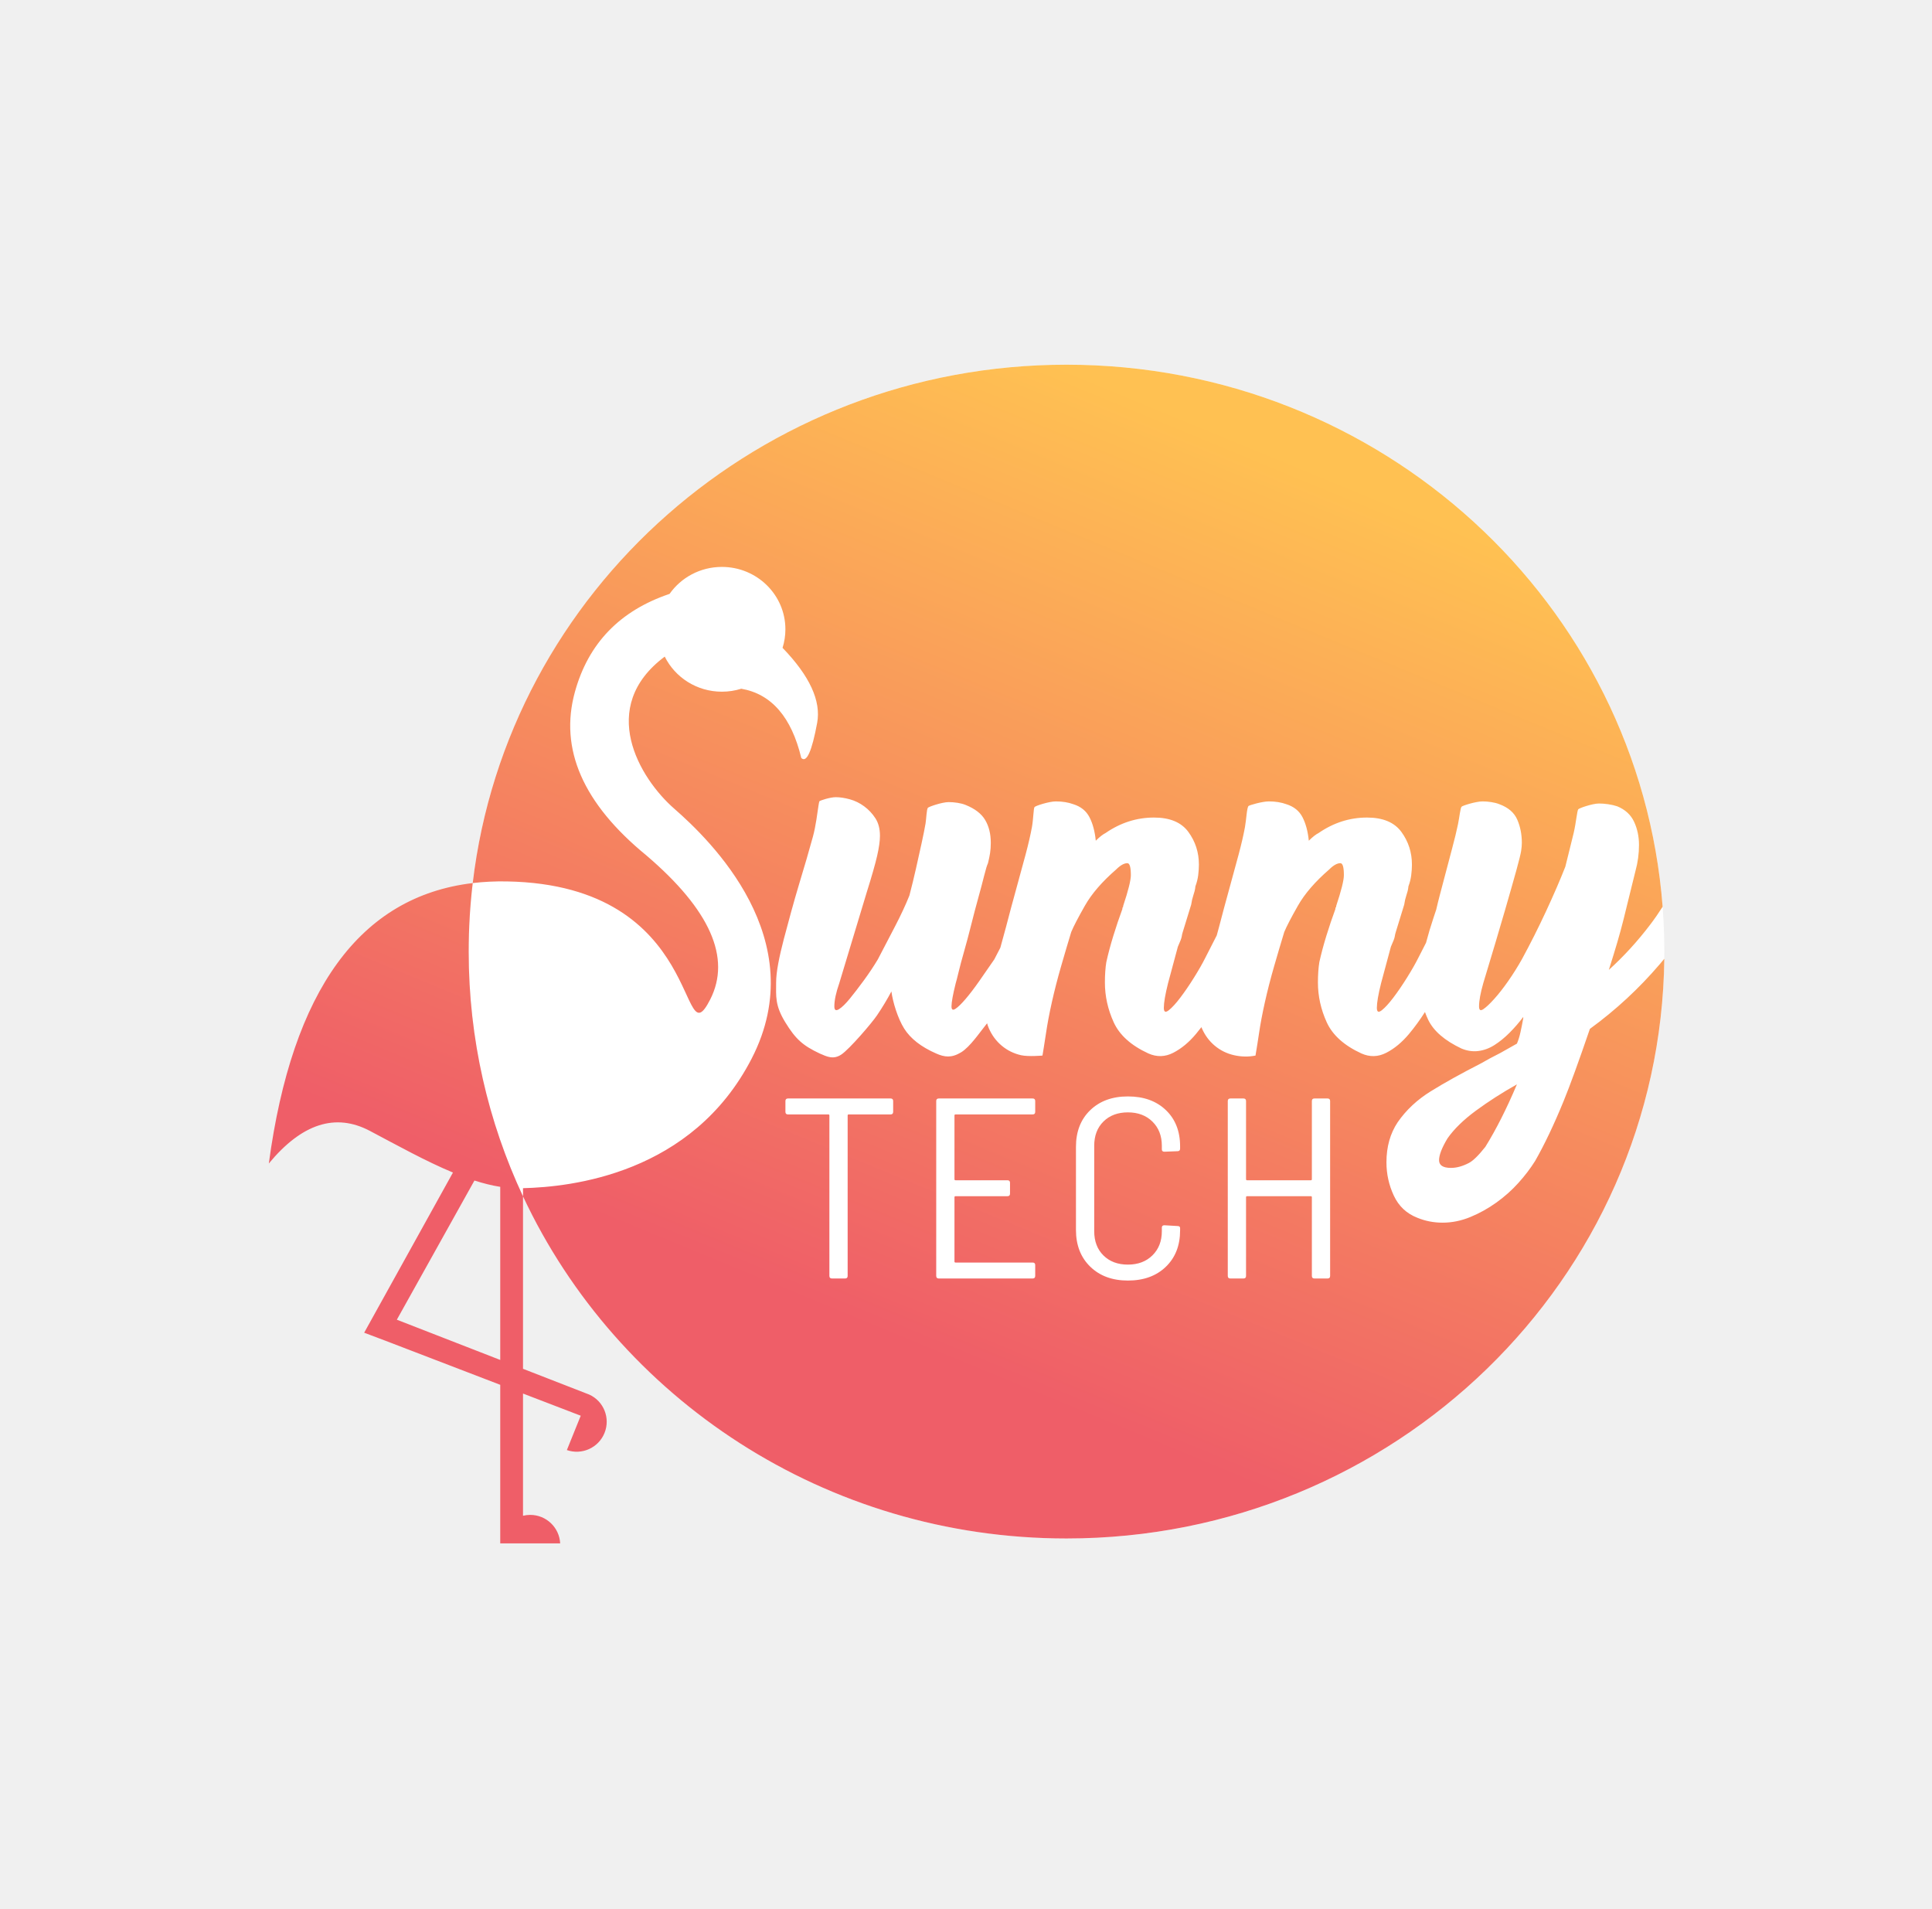
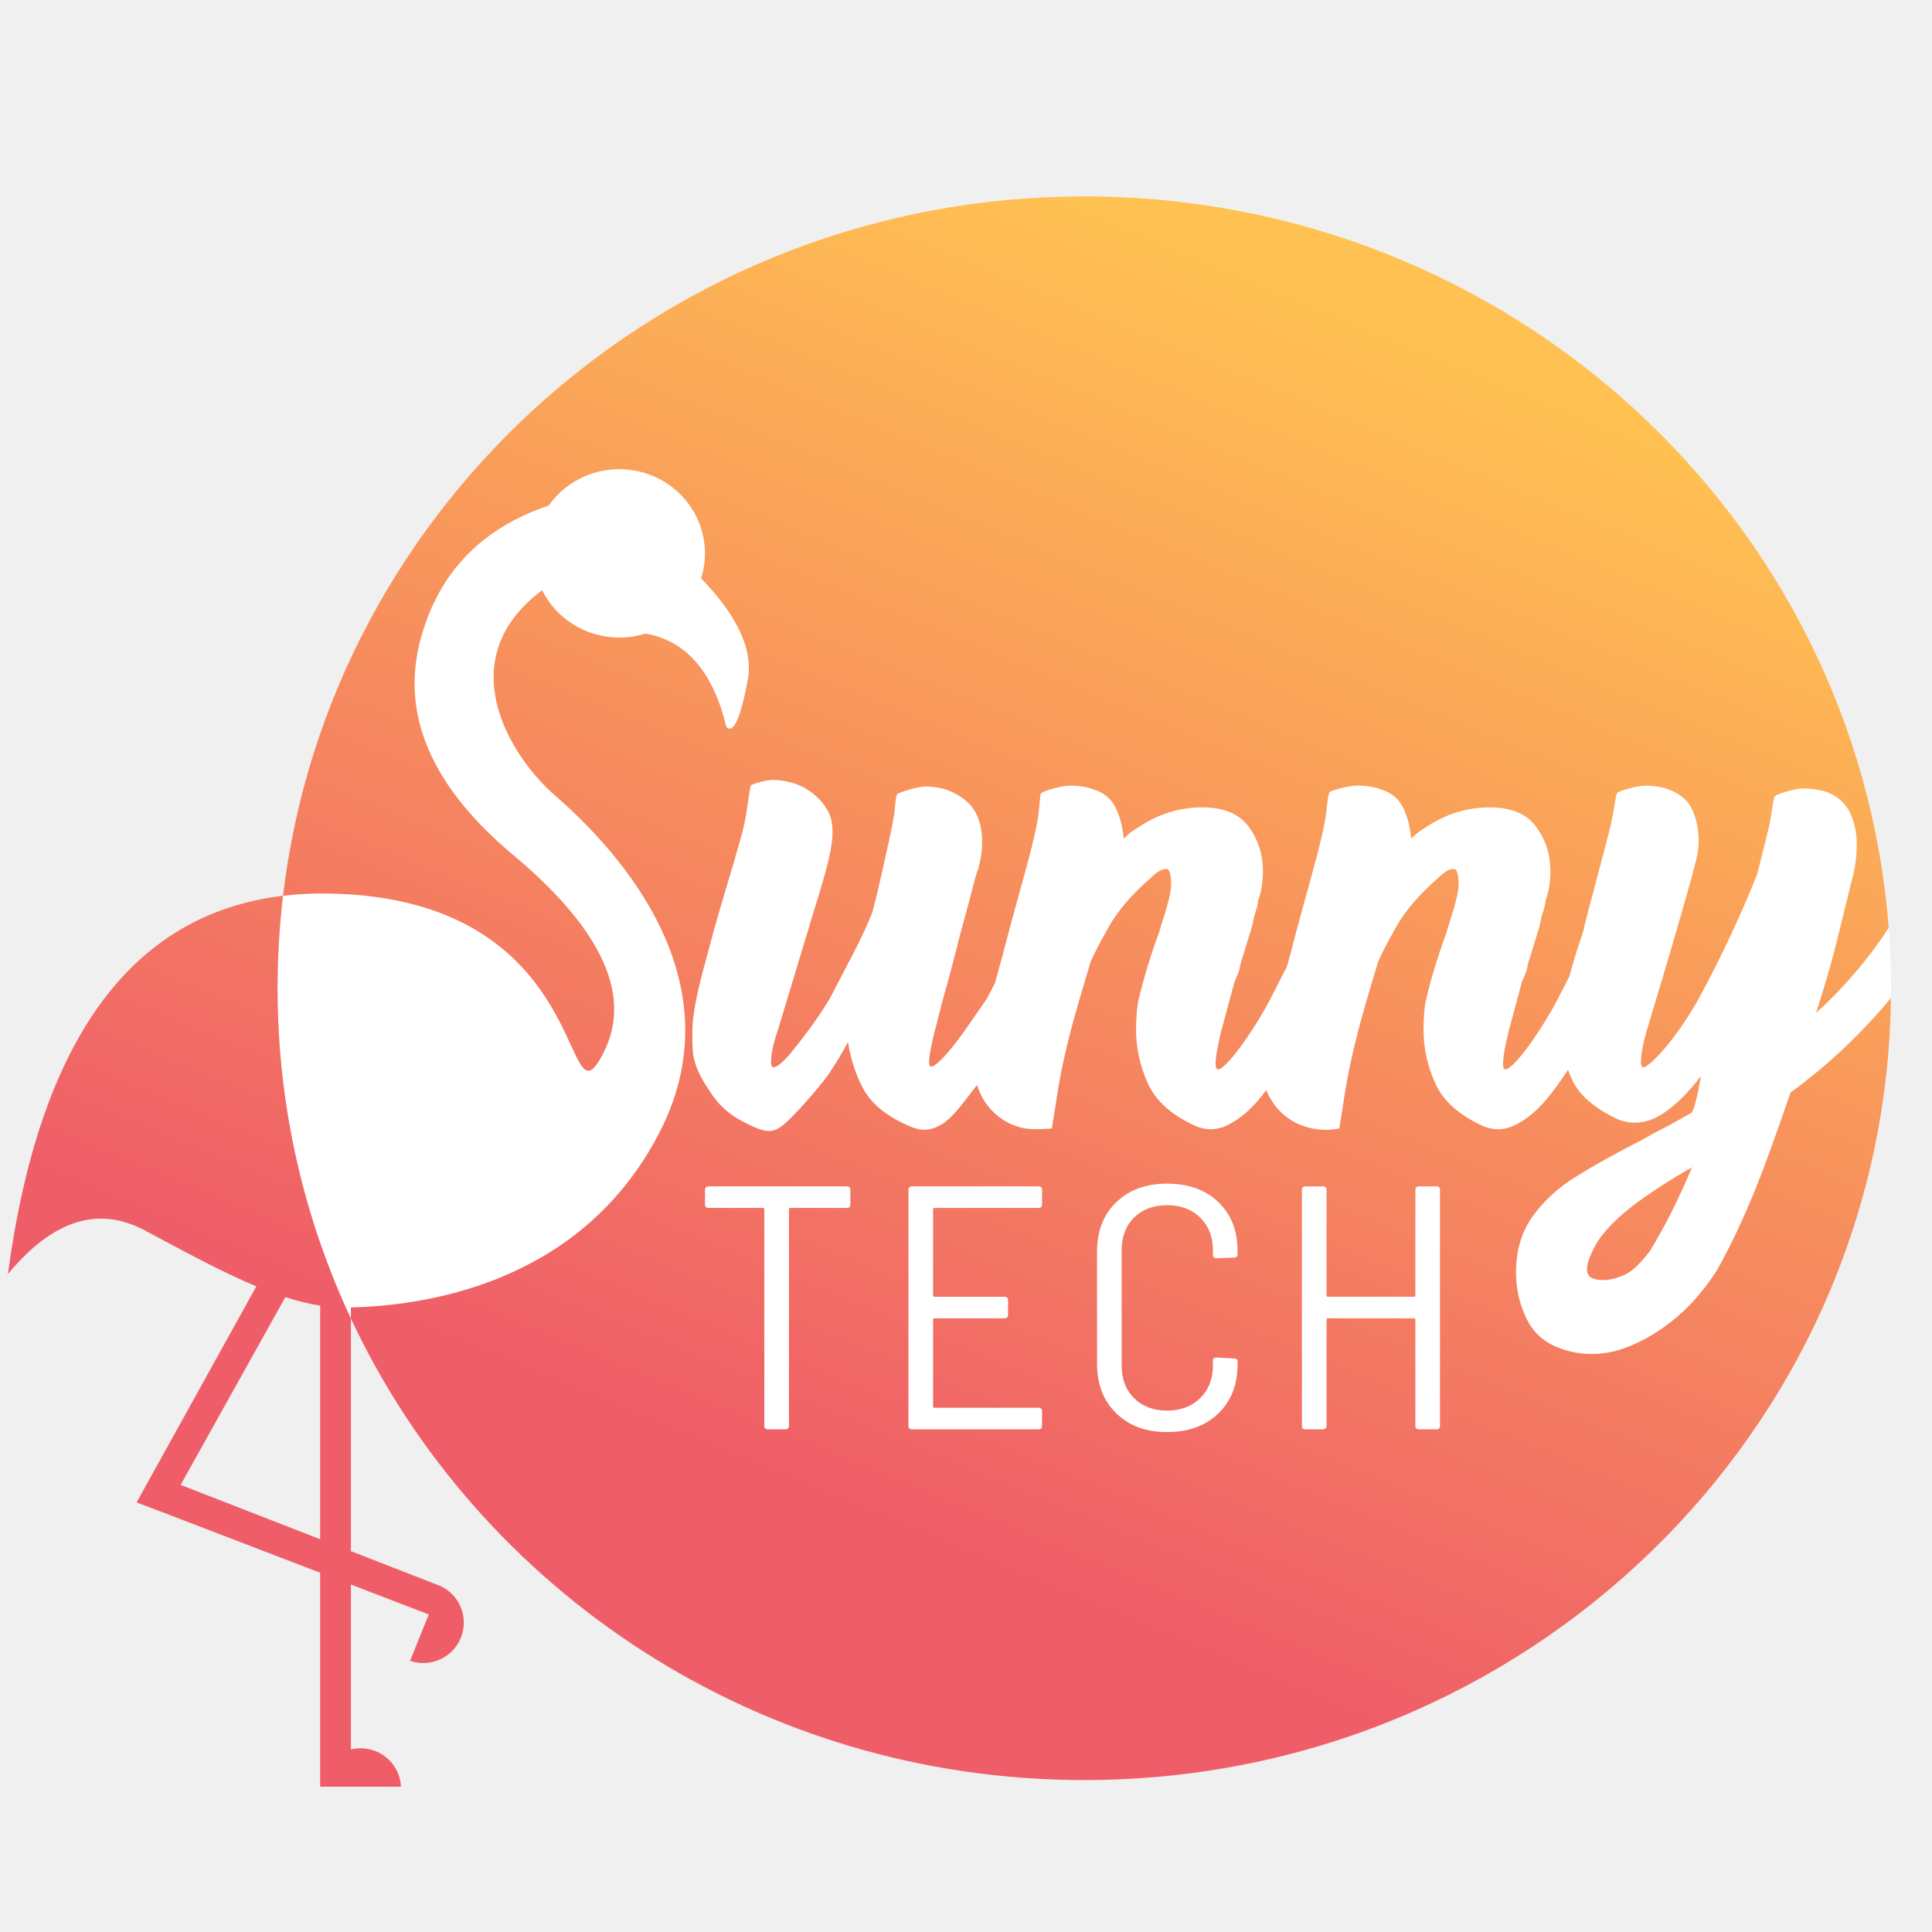
- <svg xmlns="http://www.w3.org/2000/svg" width="1653px" height="1633px" viewBox="0 0 1653 1633" version="1.1">
+ <svg xmlns="http://www.w3.org/2000/svg" width="400px" height="400px" viewBox="225 500 1225 600" version="1.1">
  <defs>
    <linearGradient x1="81.016%" y1="11.977%" x2="45.959%" y2="83.173%" id="linearGradient-1">
      <stop stop-color="#FFC152" offset="0%" />
      <stop stop-color="#EF5E68" offset="100%" />
    </linearGradient>
  </defs>
  <g id="Page-1" stroke="none" stroke-width="1" fill="none" fill-rule="evenodd">
    <g id="Color">
      <g id="Logo" transform="translate(230, 312)">
        <ellipse id="Oval-2" fill="#FFFFFF" cx="682.5" cy="502.088" rx="511.5" ry="502.088" />
        <path d="M990.097,494.547 C987.856,498.944 985.636,503.279 983.437,507.551 C981.037,512.356 977.835,517.963 973.834,524.37 C969.833,530.777 965.931,536.483 962.13,541.488 C958.329,546.494 955.027,550.098 952.226,552.3 C949.425,554.503 948.025,553.802 948.025,550.198 C948.025,545.793 949.225,538.786 951.626,529.175 L960.029,497.941 C962.03,493.536 963.13,490.633 963.33,489.231 C963.53,487.829 963.831,486.528 964.231,485.327 L971.433,461.901 C971.833,459.098 972.434,456.495 973.234,454.092 C974.034,451.69 974.834,449.087 975.034,446.284 C976.235,443.08 977.035,439.877 977.435,436.673 C977.835,433.47 978.036,430.466 978.036,427.663 C978.036,417.252 975.034,407.942 969.032,399.733 C963.03,391.524 953.227,387.419 939.622,387.419 C924.817,387.419 911.012,391.824 898.208,400.634 C895.807,401.835 893.006,404.037 889.805,407.241 C889.004,399.232 887.204,392.525 884.403,387.119 C881.602,381.713 877,378.009 870.598,376.007 C866.196,374.405 861.195,373.604 855.593,373.604 C849.991,373.604 839.081,376.799 838.265,377.512 C836.752,378.833 836.386,388.921 835.185,395.528 C833.985,402.135 832.184,409.944 829.783,418.954 C827.383,427.964 824.682,437.875 821.681,448.686 C818.68,459.498 815.779,470.31 812.978,481.122 C812.324,483.519 811.674,485.9 811.028,488.264 C807.698,494.829 804.413,501.258 801.173,507.551 C798.773,512.356 795.572,517.963 791.57,524.37 C787.569,530.777 783.667,536.483 779.866,541.488 C776.065,546.494 772.763,550.098 769.962,552.3 C767.162,554.503 765.761,553.802 765.761,550.198 C765.761,545.793 766.961,538.786 769.362,529.175 L777.765,497.941 C779.766,493.536 780.866,490.633 781.066,489.231 C781.266,487.829 781.567,486.528 781.967,485.327 L789.169,461.901 C789.569,459.098 790.17,456.495 790.97,454.092 C791.77,451.69 792.57,449.087 792.771,446.284 C793.971,443.08 794.771,439.877 795.171,436.673 C795.571,433.47 795.772,430.466 795.772,427.663 C795.772,417.252 792.771,407.942 786.768,399.733 C780.766,391.524 770.963,387.419 757.358,387.419 C742.553,387.419 728.748,391.824 715.944,400.634 C713.543,401.835 710.742,404.037 707.541,407.241 C706.74,399.232 704.94,392.525 702.139,387.119 C699.338,381.713 694.736,378.009 688.334,376.007 C683.932,374.405 678.931,373.604 673.329,373.604 C667.727,373.604 655.952,377.33 655.101,378.479 C654.248,379.631 654.122,388.921 652.921,395.528 C651.721,402.135 649.92,409.944 647.52,418.954 C645.119,427.964 642.418,437.875 639.417,448.686 C636.416,459.498 633.515,470.31 630.714,481.122 C629.083,487.107 627.472,492.99 625.882,498.769 C624.192,502.083 622.468,505.41 620.71,508.752 C616.309,515.16 612.007,521.366 607.806,527.373 C603.604,533.38 599.703,538.485 596.101,542.69 C592.5,546.894 589.599,549.697 587.398,551.099 C585.198,552.501 584.097,551.8 584.097,548.997 C584.097,545.393 585.298,538.786 587.699,529.175 C588.099,527.974 588.899,524.87 590.099,519.865 C591.3,514.859 592.9,508.853 594.901,501.845 C596.902,494.837 598.902,487.329 600.903,479.32 C602.904,471.311 604.905,463.703 606.905,456.495 C608.906,449.287 610.607,442.88 612.007,437.274 C613.408,431.668 614.508,428.064 615.308,426.462 C616.109,423.259 616.709,420.355 617.109,417.752 C617.509,415.15 617.709,412.246 617.709,409.043 C617.709,401.435 616.109,394.927 612.907,389.521 C609.706,384.115 604.104,379.811 596.101,376.607 C594.101,375.806 591.8,375.206 589.199,374.805 C586.598,374.405 584.097,374.205 581.696,374.205 C576.094,374.205 564.755,378.103 563.899,379.066 C562.728,380.382 562.527,388.858 561.889,392.525 C561.089,397.13 559.989,402.636 558.588,409.043 C557.188,415.45 555.587,422.658 553.787,430.667 C551.986,438.676 550.085,446.484 548.085,454.092 C544.883,462.101 540.782,470.911 535.78,480.521 C530.779,490.132 525.877,499.542 521.075,508.752 C517.474,514.759 513.473,520.766 509.071,526.772 C504.669,532.779 500.668,537.985 497.067,542.389 C493.465,546.794 490.364,549.798 487.763,551.399 C485.163,553.001 483.862,552.2 483.862,548.997 C483.862,543.791 485.263,537.184 488.064,529.175 L511.472,451.69 C515.873,437.674 518.874,427.163 520.475,420.155 C522.076,413.147 522.876,407.441 522.876,403.036 C522.876,397.03 521.575,392.024 518.974,388.02 C516.373,384.015 513.172,380.612 509.371,377.809 C505.57,375.005 501.468,373.003 497.067,371.802 C492.665,370.601 488.664,370 485.063,370 C480.261,370 471.763,372.8 471.161,373.429 C470.895,373.708 470.61,375.143 470.27,377.335 C469.355,383.228 468.035,394.589 465.556,403.637 C462.154,416.051 458.253,429.465 453.852,443.881 C451.451,451.89 449.15,459.899 446.949,467.908 C444.748,475.916 442.648,483.725 440.647,491.333 C438.646,498.942 437.046,505.949 435.845,512.356 C434.645,518.764 434.045,524.169 434.045,528.574 C434.045,540.187 432.93,547.973 441.847,562.512 C450.765,577.05 456.853,582.433 471.258,589.241 C477.66,592.044 483.022,594.688 489.864,590.142 C496.706,585.596 515.773,563.413 520.375,556.605 C524.977,549.798 529.078,542.99 532.679,536.183 C533.88,545.393 538.181,559.308 543.583,567.917 C548.985,576.527 558.088,583.635 570.893,589.241 C578.095,592.444 584.051,593.244 592.2,588.34 C600.024,583.631 608.408,570.985 614.554,563.426 C614.945,564.883 615.429,566.28 616.008,567.617 C618.609,573.624 622.311,578.629 627.112,582.634 C631.914,586.638 637.416,589.341 643.618,590.743 C649.82,592.144 661.925,591.043 661.925,591.043 C661.925,591.043 663.725,580.331 664.926,572.122 C666.126,563.913 667.827,554.903 670.027,545.092 C672.228,535.282 674.829,525.171 677.83,514.759 C680.831,504.348 683.732,494.537 686.533,485.327 C688.534,480.521 692.435,473.013 698.237,462.802 C704.039,452.591 712.942,442.279 724.947,431.868 C728.548,428.264 731.749,426.462 734.55,426.462 C736.551,426.462 737.551,429.866 737.551,436.673 C737.551,441.078 735.35,449.888 730.949,463.102 C730.949,463.903 730.849,464.304 730.649,464.304 C730.449,464.304 730.149,464.704 730.349,465.505 C727.548,473.113 724.947,480.822 722.546,488.63 C720.145,496.439 718.144,503.947 716.544,511.155 C716.144,513.558 715.844,516.261 715.643,519.264 C715.443,522.267 715.343,525.371 715.343,528.574 C715.343,540.187 717.844,551.499 722.846,562.512 C727.848,573.524 737.751,582.433 752.556,589.241 C759.759,592.444 766.861,592.244 773.864,588.64 C780.866,585.036 787.369,579.63 793.371,572.422 C794.916,570.567 796.428,568.671 797.908,566.735 C798.025,567.032 798.146,567.326 798.272,567.617 C800.873,573.624 804.575,578.629 809.376,582.634 C814.178,586.638 819.68,589.341 825.882,590.743 C832.084,592.144 838.186,592.244 844.189,591.043 C845.389,583.902 846.389,577.595 847.19,572.122 C848.39,563.913 850.091,554.903 852.291,545.092 C854.492,535.282 857.093,525.171 860.094,514.759 C863.095,504.348 865.996,494.537 868.797,485.327 C870.798,480.521 874.699,473.013 880.501,462.802 C886.303,452.591 895.206,442.279 907.211,431.868 C910.812,428.264 914.013,426.462 916.814,426.462 C918.815,426.462 919.815,429.866 919.815,436.673 C919.815,441.078 917.614,449.888 913.213,463.102 C913.213,463.903 913.113,464.304 912.913,464.304 C912.713,464.304 912.412,464.704 912.613,465.505 C909.812,473.113 907.211,480.822 904.81,488.63 C902.409,496.439 900.408,503.947 898.808,511.155 C898.408,513.558 898.107,516.261 897.907,519.264 C897.707,522.267 897.607,525.371 897.607,528.574 C897.607,540.187 900.108,551.499 905.11,562.512 C910.112,573.524 920.015,582.433 934.82,589.241 C942.023,592.444 949.125,592.244 956.128,588.64 C963.13,585.036 969.633,579.63 975.635,572.422 C980.48,566.604 984.999,560.394 989.192,553.793 C989.992,556.049 990.909,558.254 991.94,560.409 C996.542,570.02 1006.045,578.229 1020.45,585.036 C1025.252,587.039 1030.054,587.739 1034.855,587.139 C1039.657,586.538 1044.259,584.836 1048.66,582.033 C1053.062,579.23 1057.363,575.726 1061.565,571.521 C1065.766,567.317 1069.668,562.812 1073.269,558.007 L1073.269,559.208 C1072.469,563.613 1071.668,567.617 1070.868,571.221 C1070.068,574.825 1069.067,578.029 1067.867,580.832 L1053.462,588.941 C1047.46,591.944 1042.058,594.847 1037.256,597.65 C1020.05,606.46 1005.645,614.469 994.041,621.677 C982.437,628.885 973.034,637.694 965.831,648.106 C959.429,657.716 956.228,669.129 956.228,682.343 C956.228,692.354 958.329,701.865 962.53,710.875 C966.732,719.885 973.434,726.191 982.637,729.795 C989.44,732.598 996.642,734 1004.245,734 C1012.248,734 1020.15,732.398 1027.953,729.195 C1035.756,725.991 1043.158,721.887 1050.161,716.881 C1057.163,711.876 1063.465,706.27 1069.067,700.063 C1074.669,693.856 1079.471,687.549 1083.473,681.142 C1091.475,667.126 1099.578,650.108 1107.781,630.086 C1113.25,616.738 1120.752,596.115 1130.289,568.218 C1152.297,552.2 1172.204,533.78 1190.01,512.957 C1191.348,511.392 1192.666,509.812 1193.963,508.217 C1190.618,782.689 962.909,1004.177 682.5,1004.177 C476.155,1004.177 298.349,884.241 217.483,711.513 L217.483,859.024 L274.176,881.085 C286.553,886.708 292.368,901.163 287.218,913.91 C282.068,926.657 267.844,933.015 255,928.547 L266.875,899.156 L217.483,880.196 L217.483,984.743 C219.456,984.258 221.518,984 223.641,984 C237.389,984 248.612,994.807 249.281,1008.389 L217.483,1008.389 L198,1008.394 L198,872.717 L99.543,834.923 L81.584,828.146 L157.54,691.117 C134.403,681.5 110.3,668.085 86.5,655.5 C57.06,639.933 28.227,649.226 1.13686838e-13,683.381 C19.969,534.948 78.118,454.98 174.448,443.475 C204.022,193.796 420.205,0 682.5,0 C951.843,0 1172.563,204.351 1192.529,463.722 C1189.153,469.045 1185.612,474.144 1181.907,479.02 C1171.103,493.235 1159.299,506.15 1146.495,517.762 C1149.296,508.953 1151.696,501.144 1153.697,494.337 C1155.698,487.529 1157.498,480.922 1159.099,474.515 C1160.7,468.108 1162.3,461.601 1163.901,454.993 C1165.501,448.386 1167.302,441.078 1169.303,433.069 C1171.303,425.861 1172.304,418.453 1172.304,410.845 C1172.304,403.637 1170.903,397.03 1168.102,391.023 C1165.301,385.016 1160.5,380.612 1153.697,377.809 C1151.296,377.008 1148.695,376.407 1145.894,376.007 C1143.093,375.606 1140.493,375.406 1138.092,375.406 C1132.49,375.406 1121.119,379.351 1120.336,380.349 C1119.316,381.648 1118.485,391.724 1116.484,400.333 C1114.483,408.943 1111.883,418.653 1109.282,429.465 C1104.88,440.678 1099.378,453.392 1092.776,467.607 C1086.173,481.823 1079.271,495.538 1072.069,508.752 C1068.467,515.16 1064.566,521.366 1060.364,527.373 C1056.163,533.38 1052.162,538.485 1048.36,542.69 C1044.559,546.894 1041.458,549.798 1039.057,551.399 C1036.656,553.001 1035.456,552.2 1035.456,548.997 C1035.456,544.191 1036.656,537.584 1039.057,529.175 C1047.06,502.746 1053.262,481.923 1057.663,466.706 C1062.065,451.489 1065.366,439.877 1067.567,431.868 C1069.768,423.859 1071.068,418.553 1071.468,415.95 C1071.868,413.348 1072.069,411.045 1072.069,409.043 C1072.069,401.835 1070.768,395.228 1068.167,389.221 C1065.566,383.214 1060.464,378.81 1052.862,376.007 C1050.861,375.206 1048.56,374.605 1045.959,374.205 C1043.358,373.804 1040.858,373.604 1038.457,373.604 C1032.855,373.604 1021.328,377.168 1020.468,378.178 C1019.438,379.389 1018.65,387.319 1017.449,393.125 C1016.249,398.932 1014.548,405.939 1012.348,414.149 C1010.147,422.358 1007.846,431.067 1005.445,440.277 C1003.044,449.487 1000.643,458.097 998.843,466.106 L996.442,473.314 C994.047,480.503 991.932,487.581 990.097,494.547 Z M217.483,711.513 L217.483,704.496 C258.366,703.492 362.16,692.615 413.144,593.561 C465.644,491.561 377.437,406.508 346.865,379.821 C317.069,353.812 280.821,292.95 338.744,249.731 C347.566,267.502 366.141,279.746 387.628,279.746 C393.422,279.746 399.006,278.856 404.243,277.206 C430.076,281.723 447.183,301.472 455.565,336.455 C460.095,340.903 464.624,330.896 469.153,306.433 C472.63,287.652 462.759,266.249 439.541,242.225 C441.125,237.217 441.978,231.893 441.978,226.373 C441.978,196.896 417.644,173 387.628,173 C369.069,173 352.683,182.134 342.878,196.074 C300.439,210.381 273.461,238.272 261.942,279.746 C248.355,328.672 268.736,375.373 323.086,419.851 C377.575,466.409 395.76,507.479 377.644,543.061 C350.468,596.434 374.421,445.049 203.644,442.061 C193.55,441.885 183.819,442.356 174.448,443.475 C172.171,462.702 171,482.261 171,502.088 C171,576.836 187.64,647.769 217.483,711.513 Z M198,703.346 C190.821,702.223 183.449,700.366 175.931,697.949 L109.53,817.014 L198,851.442 L198,703.346 Z M1011.447,687.149 C1004.645,687.149 1001.244,684.946 1001.244,680.541 C1001.244,676.136 1003.644,669.93 1008.446,661.921 C1014.048,653.912 1022.151,646.003 1032.755,638.195 C1043.359,630.386 1055.062,622.878 1067.867,615.67 C1059.064,636.493 1050.061,654.312 1040.858,669.129 C1035.056,676.47 1030.354,681.075 1026.753,682.944 C1021.351,685.747 1016.249,687.149 1011.447,687.149 Z M534.18,629.96 L534.18,639.2 C534.18,640.667 533.447,641.4 531.98,641.4 L496.12,641.4 C495.533,641.4 495.24,641.693 495.24,642.28 L495.24,779.56 C495.24,781.027 494.507,781.76 493.04,781.76 L481.82,781.76 C480.353,781.76 479.62,781.027 479.62,779.56 L479.62,642.28 C479.62,641.693 479.327,641.4 478.74,641.4 L444.2,641.4 C442.733,641.4 442,640.667 442,639.2 L442,629.96 C442,628.493 442.733,627.76 444.2,627.76 L531.98,627.76 C533.447,627.76 534.18,628.493 534.18,629.96 Z M653.52,641.4 L587.52,641.4 C586.933,641.4 586.64,641.693 586.64,642.28 L586.64,696.84 C586.64,697.427 586.933,697.72 587.52,697.72 L631.96,697.72 C633.427,697.72 634.16,698.453 634.16,699.92 L634.16,709.16 C634.16,710.627 633.427,711.36 631.96,711.36 L587.52,711.36 C586.933,711.36 586.64,711.653 586.64,712.24 L586.64,767.24 C586.64,767.827 586.933,768.12 587.52,768.12 L653.52,768.12 C654.987,768.12 655.72,768.853 655.72,770.32 L655.72,779.56 C655.72,781.027 654.987,781.76 653.52,781.76 L573.22,781.76 C571.753,781.76 571.02,781.027 571.02,779.56 L571.02,629.96 C571.02,628.493 571.753,627.76 573.22,627.76 L653.52,627.76 C654.987,627.76 655.72,628.493 655.72,629.96 L655.72,639.2 C655.72,640.667 654.987,641.4 653.52,641.4 Z M702.79,771.64 C694.65,763.72 690.58,753.233 690.58,740.18 L690.58,669.12 C690.58,656.067 694.65,645.617 702.79,637.77 C710.93,629.923 721.673,626 735.02,626 C748.513,626 759.33,629.887 767.47,637.66 C775.61,645.433 779.68,655.773 779.68,668.68 L779.68,670.66 C779.68,672.127 778.947,672.86 777.48,672.86 L766.26,673.3 C764.793,673.3 764.06,672.64 764.06,671.32 L764.06,668.24 C764.06,659.733 761.383,652.84 756.03,647.56 C750.677,642.28 743.673,639.64 735.02,639.64 C726.367,639.64 719.4,642.243 714.12,647.45 C708.84,652.657 706.2,659.587 706.2,668.24 L706.2,741.28 C706.2,749.933 708.84,756.863 714.12,762.07 C719.4,767.277 726.367,769.88 735.02,769.88 C743.673,769.88 750.677,767.24 756.03,761.96 C761.383,756.68 764.06,749.787 764.06,741.28 L764.06,738.2 C764.06,736.88 764.793,736.22 766.26,736.22 L777.48,736.88 C778.947,736.88 779.68,737.467 779.68,738.64 L779.68,740.62 C779.68,753.527 775.61,763.903 767.47,771.75 C759.33,779.597 748.513,783.52 735.02,783.52 C721.673,783.52 710.93,779.56 702.79,771.64 Z M894.62,627.76 L905.84,627.76 C907.307,627.76 908.04,628.493 908.04,629.96 L908.04,779.56 C908.04,781.027 907.307,781.76 905.84,781.76 L894.62,781.76 C893.153,781.76 892.42,781.027 892.42,779.56 L892.42,712.24 C892.42,711.653 892.127,711.36 891.54,711.36 L836.98,711.36 C836.393,711.36 836.1,711.653 836.1,712.24 L836.1,779.56 C836.1,781.027 835.367,781.76 833.9,781.76 L822.68,781.76 C821.213,781.76 820.48,781.027 820.48,779.56 L820.48,629.96 C820.48,628.493 821.213,627.76 822.68,627.76 L833.9,627.76 C835.367,627.76 836.1,628.493 836.1,629.96 L836.1,696.84 C836.1,697.427 836.393,697.72 836.98,697.72 L891.54,697.72 C892.127,697.72 892.42,697.427 892.42,696.84 L892.42,629.96 C892.42,628.493 893.153,627.76 894.62,627.76 Z" id="Combined-Shape" fill="url(#linearGradient-1)" />
      </g>
    </g>
  </g>
</svg>
